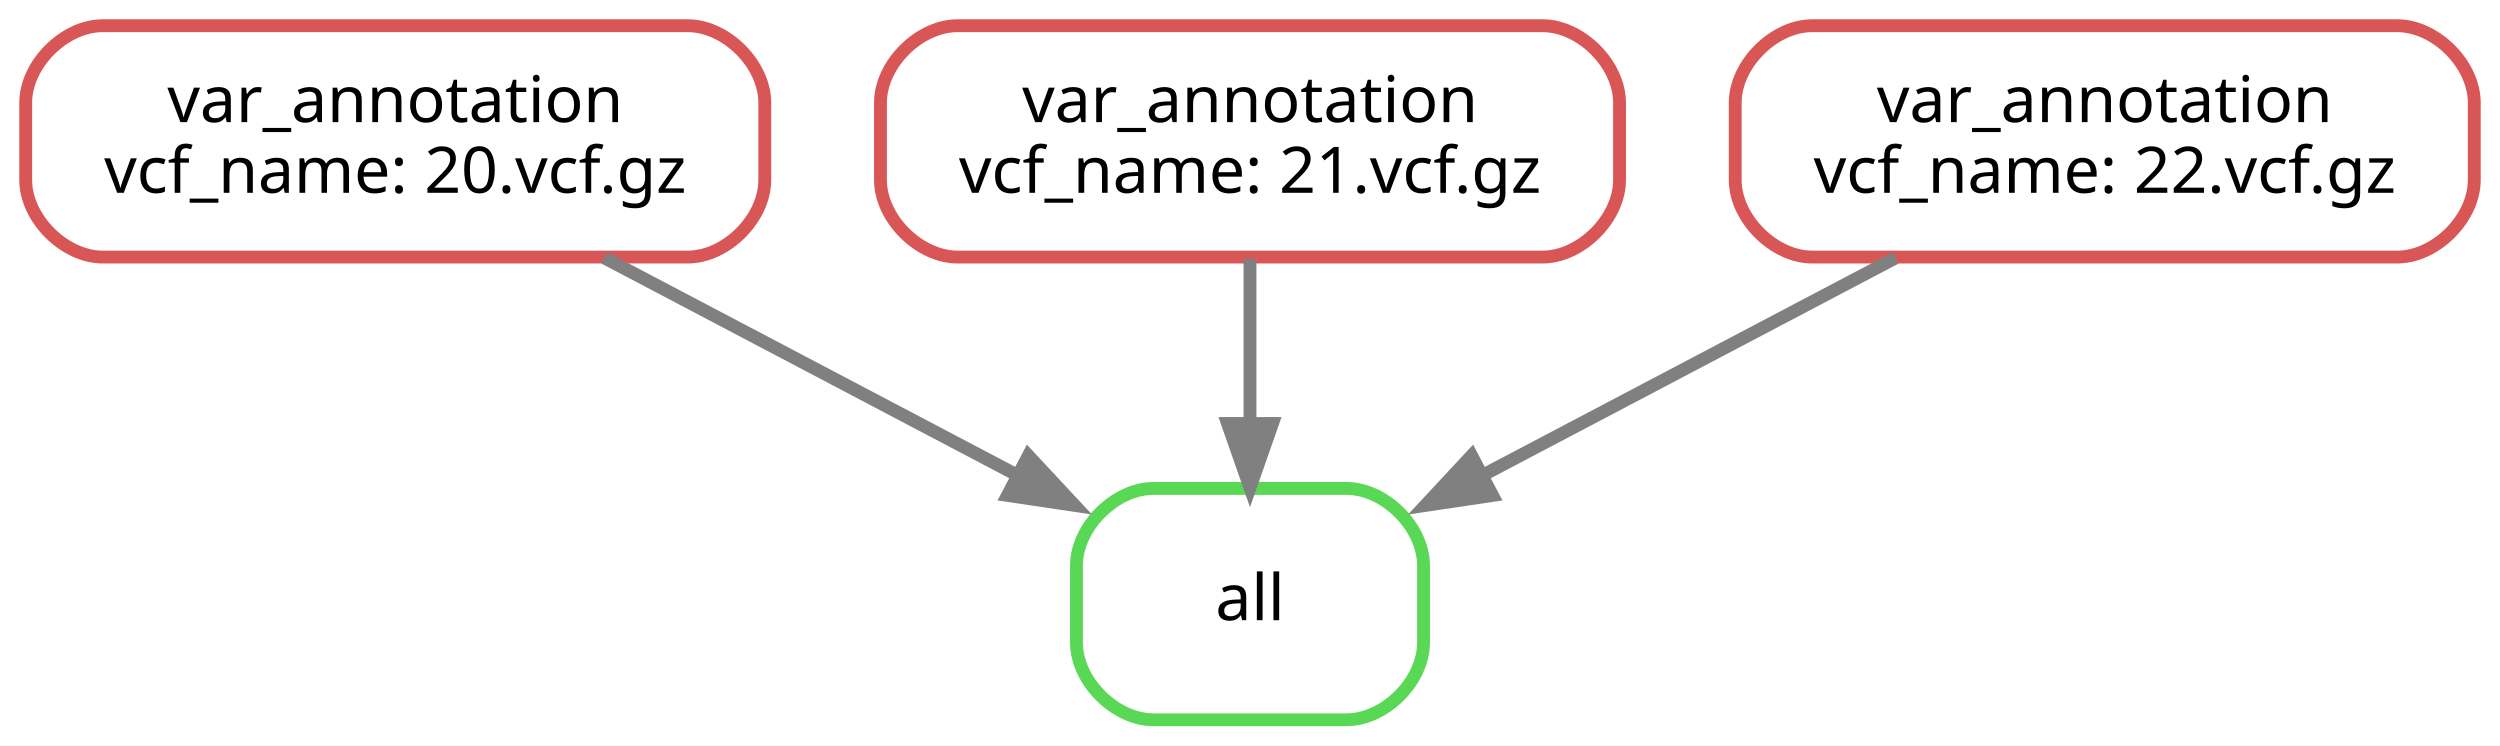
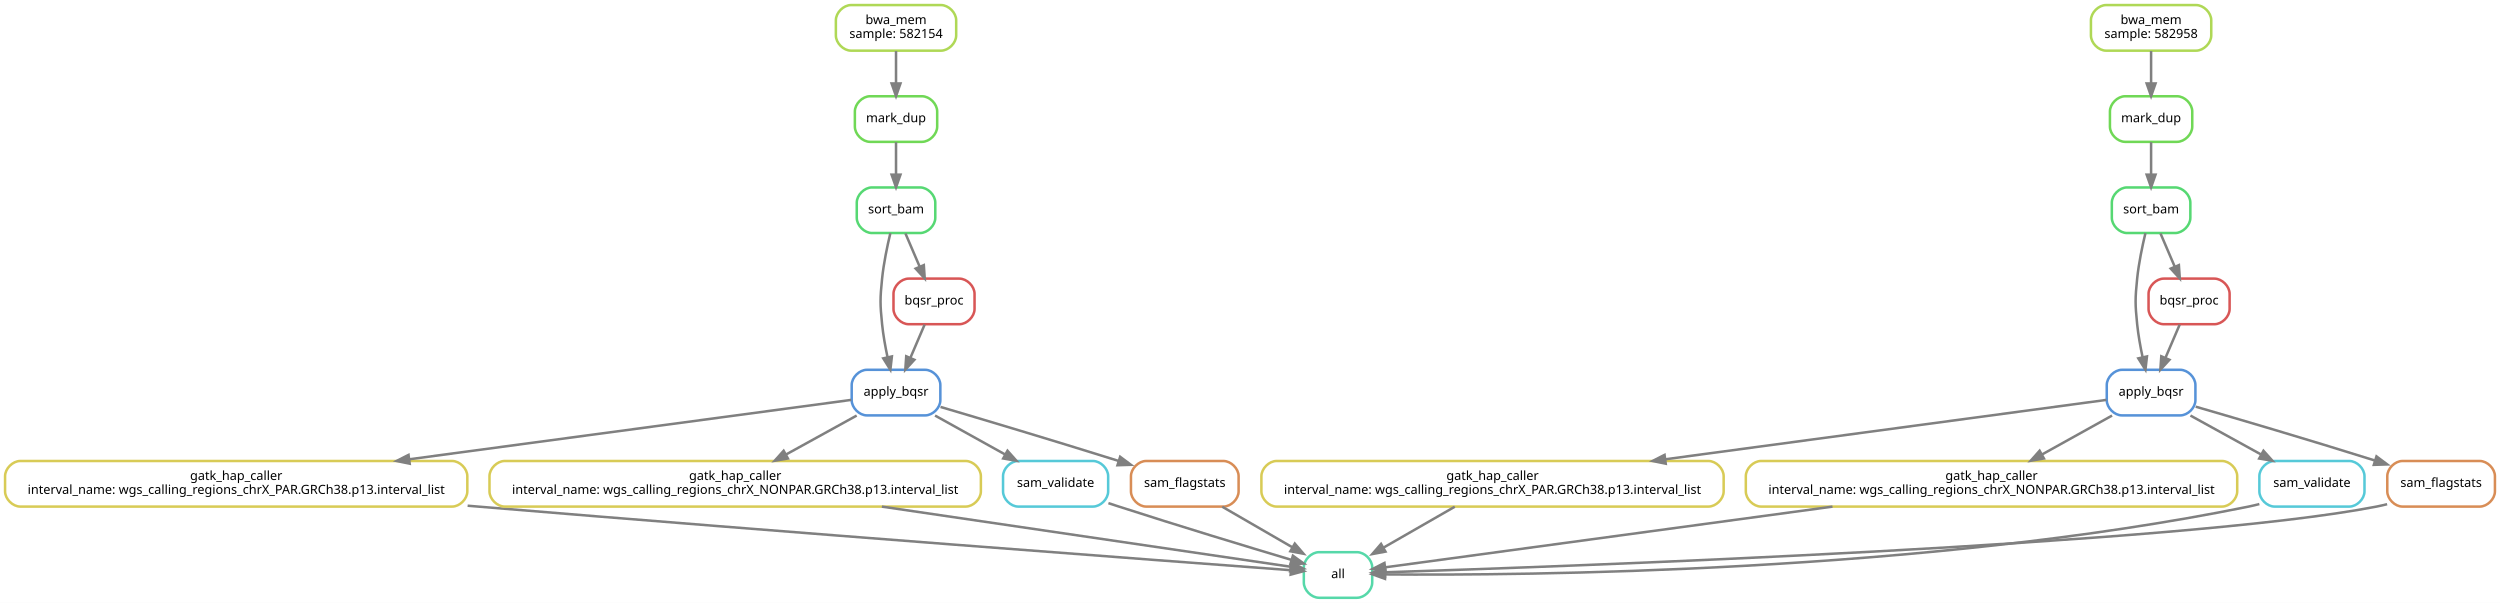
- <svg xmlns="http://www.w3.org/2000/svg" width="389pt" height="116pt" viewBox="0.00 0.00 389.00 116.00">
-   <g id="graph0" class="graph" transform="scale(1 1) rotate(0) translate(4 112)">
-     <polygon fill="white" stroke="none" points="-4,4 -4,-112 385,-112 385,4 -4,4" />
+ <svg xmlns="http://www.w3.org/2000/svg" width="1974pt" height="476pt" viewBox="0.00 0.00 1974.00 476.00">
+   <g id="graph0" class="graph" transform="scale(1 1) rotate(0) translate(4 472)">
+     <polygon fill="white" stroke="transparent" points="-4,4 -4,-472 1970,-472 1970,4 -4,4" />
    <g id="node1" class="node">
-       <path fill="none" stroke="#59d856" stroke-width="2" d="M205.5,-36C205.5,-36 175.5,-36 175.5,-36 169.5,-36 163.5,-30 163.5,-24 163.5,-24 163.5,-12 163.5,-12 163.5,-6 169.5,-0 175.5,-0 175.5,-0 205.5,-0 205.5,-0 211.5,-0 217.5,-6 217.5,-12 217.5,-12 217.5,-24 217.5,-24 217.5,-30 211.5,-36 205.5,-36" />
-       <text text-anchor="middle" x="190.5" y="-15.5" font-family="sans" font-size="10.00">all</text>
+       <path fill="none" stroke="#56d8a9" stroke-width="2" d="M1067.5,-36C1067.5,-36 1037.5,-36 1037.5,-36 1031.5,-36 1025.5,-30 1025.5,-24 1025.5,-24 1025.5,-12 1025.5,-12 1025.5,-6 1031.5,0 1037.5,0 1037.5,0 1067.5,0 1067.5,0 1073.5,0 1079.5,-6 1079.5,-12 1079.5,-12 1079.5,-24 1079.5,-24 1079.5,-30 1073.5,-36 1067.5,-36" />
+       <text text-anchor="middle" x="1052.5" y="-15.5" font-family="sans" font-size="10.00">all</text>
    </g>
    <g id="node2" class="node">
-       <path fill="none" stroke="#d85656" stroke-width="2" d="M103,-108C103,-108 12,-108 12,-108 6,-108 7.10543e-15,-102 7.10543e-15,-96 7.10543e-15,-96 7.10543e-15,-84 7.10543e-15,-84 7.10543e-15,-78 6,-72 12,-72 12,-72 103,-72 103,-72 109,-72 115,-78 115,-84 115,-84 115,-96 115,-96 115,-102 109,-108 103,-108" />
-       <text text-anchor="middle" x="57.5" y="-93" font-family="sans" font-size="10.00">var_annotation</text>
-       <text text-anchor="middle" x="57.5" y="-82" font-family="sans" font-size="10.00">vcf_name: 20.vcf.gz</text>
+       <path fill="none" stroke="#d8cb56" stroke-width="2" d="M353,-108C353,-108 12,-108 12,-108 6,-108 0,-102 0,-96 0,-96 0,-84 0,-84 0,-78 6,-72 12,-72 12,-72 353,-72 353,-72 359,-72 365,-78 365,-84 365,-84 365,-96 365,-96 365,-102 359,-108 353,-108" />
+       <text text-anchor="middle" x="182.5" y="-93" font-family="sans" font-size="10.00">gatk_hap_caller</text>
+       <text text-anchor="middle" x="182.5" y="-82" font-family="sans" font-size="10.00">interval_name: wgs_calling_regions_chrX_PAR.GRCh38.p13.interval_list</text>
    </g>
    <g id="edge1" class="edge">
-       <path fill="none" stroke="grey" stroke-width="2" d="M90.035,-71.876C109.509,-61.627 134.294,-48.582 154.373,-38.014" />
-       <polygon fill="grey" stroke="grey" stroke-width="2" points="156.013,-41.106 163.232,-33.352 152.753,-34.912 156.013,-41.106" />
+       <path fill="none" stroke="grey" stroke-width="2" d="M365.23,-72.69C368,-72.46 370.76,-72.23 373.5,-72 618.18,-51.56 912.66,-29.41 1015.17,-21.77" />
+       <polygon fill="grey" stroke="grey" stroke-width="2" points="1015.61,-25.25 1025.32,-21.01 1015.09,-18.27 1015.61,-25.25" />
    </g>
    <g id="node3" class="node">
-       <path fill="none" stroke="#d85656" stroke-width="2" d="M236,-108C236,-108 145,-108 145,-108 139,-108 133,-102 133,-96 133,-96 133,-84 133,-84 133,-78 139,-72 145,-72 145,-72 236,-72 236,-72 242,-72 248,-78 248,-84 248,-84 248,-96 248,-96 248,-102 242,-108 236,-108" />
-       <text text-anchor="middle" x="190.5" y="-93" font-family="sans" font-size="10.00">var_annotation</text>
-       <text text-anchor="middle" x="190.5" y="-82" font-family="sans" font-size="10.00">vcf_name: 21.vcf.gz</text>
+       <path fill="none" stroke="#5692d8" stroke-width="2" d="M726.5,-180C726.5,-180 680.5,-180 680.5,-180 674.5,-180 668.5,-174 668.5,-168 668.5,-168 668.5,-156 668.5,-156 668.5,-150 674.5,-144 680.5,-144 680.5,-144 726.5,-144 726.5,-144 732.5,-144 738.5,-150 738.5,-156 738.5,-156 738.5,-168 738.5,-168 738.5,-174 732.5,-180 726.5,-180" />
+       <text text-anchor="middle" x="703.5" y="-159.5" font-family="sans" font-size="10.00">apply_bqsr</text>
+     </g>
+     <g id="edge9" class="edge">
+       <path fill="none" stroke="grey" stroke-width="2" d="M668.1,-156.24C597.66,-146.78 436.64,-125.15 319.27,-109.38" />
+       <polygon fill="grey" stroke="grey" stroke-width="2" points="319.5,-105.88 309.13,-108.01 318.57,-112.81 319.5,-105.88" />
+     </g>
+     <g id="node8" class="node">
+       <path fill="none" stroke="#d8cb56" stroke-width="2" d="M758.5,-108C758.5,-108 394.5,-108 394.5,-108 388.5,-108 382.5,-102 382.5,-96 382.5,-96 382.5,-84 382.5,-84 382.5,-78 388.5,-72 394.5,-72 394.5,-72 758.5,-72 758.5,-72 764.5,-72 770.5,-78 770.5,-84 770.5,-84 770.5,-96 770.5,-96 770.5,-102 764.5,-108 758.5,-108" />
+       <text text-anchor="middle" x="576.5" y="-93" font-family="sans" font-size="10.00">gatk_hap_caller</text>
+       <text text-anchor="middle" x="576.5" y="-82" font-family="sans" font-size="10.00">interval_name: wgs_calling_regions_chrX_NONPAR.GRCh38.p13.interval_list</text>
+     </g>
+     <g id="edge15" class="edge">
+       <path fill="none" stroke="grey" stroke-width="2" d="M672.43,-143.88C655.67,-134.64 634.79,-123.13 616.8,-113.21" />
+       <polygon fill="grey" stroke="grey" stroke-width="2" points="618.13,-109.95 607.69,-108.19 614.76,-116.08 618.13,-109.95" />
+     </g>
+     <g id="node16" class="node">
+       <path fill="none" stroke="#56c9d8" stroke-width="2" d="M859,-108C859,-108 800,-108 800,-108 794,-108 788,-102 788,-96 788,-96 788,-84 788,-84 788,-78 794,-72 800,-72 800,-72 859,-72 859,-72 865,-72 871,-78 871,-84 871,-84 871,-96 871,-96 871,-102 865,-108 859,-108" />
+       <text text-anchor="middle" x="829.5" y="-87.5" font-family="sans" font-size="10.00">sam_validate</text>
+     </g>
+     <g id="edge23" class="edge">
+       <path fill="none" stroke="grey" stroke-width="2" d="M734.32,-143.88C750.95,-134.64 771.66,-123.13 789.52,-113.21" />
+       <polygon fill="grey" stroke="grey" stroke-width="2" points="791.52,-116.11 798.56,-108.19 788.12,-109.99 791.52,-116.11" />
+     </g>
+     <g id="node18" class="node">
+       <path fill="none" stroke="#d88d56" stroke-width="2" d="M962,-108C962,-108 901,-108 901,-108 895,-108 889,-102 889,-96 889,-96 889,-84 889,-84 889,-78 895,-72 901,-72 901,-72 962,-72 962,-72 968,-72 974,-78 974,-84 974,-84 974,-96 974,-96 974,-102 968,-108 962,-108" />
+       <text text-anchor="middle" x="931.5" y="-87.5" font-family="sans" font-size="10.00">sam_flagstats</text>
+     </g>
+     <g id="edge25" class="edge">
+       <path fill="none" stroke="grey" stroke-width="2" d="M738.64,-150.68C772.2,-140.77 824.45,-125.19 879.09,-108.09" />
+       <polygon fill="grey" stroke="grey" stroke-width="2" points="880.46,-111.33 888.96,-105 878.37,-104.65 880.46,-111.33" />
+     </g>
+     <g id="node4" class="node">
+       <path fill="none" stroke="#56d873" stroke-width="2" d="M722.5,-324C722.5,-324 684.5,-324 684.5,-324 678.5,-324 672.5,-318 672.5,-312 672.5,-312 672.5,-300 672.5,-300 672.5,-294 678.5,-288 684.5,-288 684.5,-288 722.5,-288 722.5,-288 728.5,-288 734.5,-294 734.5,-300 734.5,-300 734.5,-312 734.5,-312 734.5,-318 728.5,-324 722.5,-324" />
+       <text text-anchor="middle" x="703.5" y="-303.5" font-family="sans" font-size="10.00">sort_bam</text>
+     </g>
+     <g id="edge10" class="edge">
+       <path fill="none" stroke="grey" stroke-width="2" d="M699.04,-287.95C696.56,-277.63 693.75,-264.15 692.5,-252 690.87,-236.08 690.87,-231.92 692.5,-216 693.38,-207.46 695.03,-198.26 696.79,-189.96" />
+       <polygon fill="grey" stroke="grey" stroke-width="2" points="700.24,-190.57 699.04,-180.05 693.42,-189.03 700.24,-190.57" />
+     </g>
+     <g id="node7" class="node">
+       <path fill="none" stroke="#d85656" stroke-width="2" d="M753.5,-252C753.5,-252 713.5,-252 713.5,-252 707.5,-252 701.5,-246 701.5,-240 701.5,-240 701.5,-228 701.5,-228 701.5,-222 707.5,-216 713.5,-216 713.5,-216 753.5,-216 753.5,-216 759.5,-216 765.5,-222 765.5,-228 765.5,-228 765.5,-240 765.5,-240 765.5,-246 759.5,-252 753.5,-252" />
+       <text text-anchor="middle" x="733.5" y="-231.5" font-family="sans" font-size="10.00">bqsr_proc</text>
+     </g>
+     <g id="edge14" class="edge">
+       <path fill="none" stroke="grey" stroke-width="2" d="M710.92,-287.7C714.29,-279.81 718.37,-270.3 722.12,-261.55" />
+       <polygon fill="grey" stroke="grey" stroke-width="2" points="725.45,-262.67 726.17,-252.1 719.01,-259.92 725.45,-262.67" />
+     </g>
+     <g id="node5" class="node">
+       <path fill="none" stroke="#70d856" stroke-width="2" d="M724,-396C724,-396 683,-396 683,-396 677,-396 671,-390 671,-384 671,-384 671,-372 671,-372 671,-366 677,-360 683,-360 683,-360 724,-360 724,-360 730,-360 736,-366 736,-372 736,-372 736,-384 736,-384 736,-390 730,-396 724,-396" />
+       <text text-anchor="middle" x="703.5" y="-375.5" font-family="sans" font-size="10.00">mark_dup</text>
+     </g>
+     <g id="edge12" class="edge">
+       <path fill="none" stroke="grey" stroke-width="2" d="M703.5,-359.7C703.5,-351.98 703.5,-342.71 703.5,-334.11" />
+       <polygon fill="grey" stroke="grey" stroke-width="2" points="707,-334.1 703.5,-324.1 700,-334.1 707,-334.1" />
+     </g>
+     <g id="node6" class="node">
+       <path fill="none" stroke="#afd856" stroke-width="2" d="M739,-468C739,-468 668,-468 668,-468 662,-468 656,-462 656,-456 656,-456 656,-444 656,-444 656,-438 662,-432 668,-432 668,-432 739,-432 739,-432 745,-432 751,-438 751,-444 751,-444 751,-456 751,-456 751,-462 745,-468 739,-468" />
+       <text text-anchor="middle" x="703.5" y="-453" font-family="sans" font-size="10.00">bwa_mem</text>
+       <text text-anchor="middle" x="703.5" y="-442" font-family="sans" font-size="10.00">sample: 582154</text>
+     </g>
+     <g id="edge13" class="edge">
+       <path fill="none" stroke="grey" stroke-width="2" d="M703.5,-431.7C703.5,-423.98 703.5,-414.71 703.5,-406.11" />
+       <polygon fill="grey" stroke="grey" stroke-width="2" points="707,-406.1 703.5,-396.1 700,-406.1 707,-406.1" />
+     </g>
+     <g id="edge11" class="edge">
+       <path fill="none" stroke="grey" stroke-width="2" d="M726.08,-215.7C722.71,-207.81 718.63,-198.3 714.88,-189.55" />
+       <polygon fill="grey" stroke="grey" stroke-width="2" points="717.99,-187.92 710.83,-180.1 711.55,-190.67 717.99,-187.92" />
    </g>
    <g id="edge2" class="edge">
-       <path fill="none" stroke="grey" stroke-width="2" d="M190.5,-71.697C190.5,-63.983 190.5,-54.712 190.5,-46.112" />
-       <polygon fill="grey" stroke="grey" stroke-width="2" points="194,-46.104 190.5,-36.104 187,-46.104 194,-46.104" />
+       <path fill="none" stroke="grey" stroke-width="2" d="M692.33,-71.97C797.56,-56.49 946.49,-34.59 1015.16,-24.49" />
+       <polygon fill="grey" stroke="grey" stroke-width="2" points="1015.7,-27.95 1025.09,-23.03 1014.69,-21.02 1015.7,-27.95" />
    </g>
-     <g id="node4" class="node">
-       <path fill="none" stroke="#d85656" stroke-width="2" d="M369,-108C369,-108 278,-108 278,-108 272,-108 266,-102 266,-96 266,-96 266,-84 266,-84 266,-78 272,-72 278,-72 278,-72 369,-72 369,-72 375,-72 381,-78 381,-84 381,-84 381,-96 381,-96 381,-102 375,-108 369,-108" />
-       <text text-anchor="middle" x="323.5" y="-93" font-family="sans" font-size="10.00">var_annotation</text>
-       <text text-anchor="middle" x="323.5" y="-82" font-family="sans" font-size="10.00">vcf_name: 22.vcf.gz</text>
+     <g id="node9" class="node">
+       <path fill="none" stroke="#d8cb56" stroke-width="2" d="M1345,-108C1345,-108 1004,-108 1004,-108 998,-108 992,-102 992,-96 992,-96 992,-84 992,-84 992,-78 998,-72 1004,-72 1004,-72 1345,-72 1345,-72 1351,-72 1357,-78 1357,-84 1357,-84 1357,-96 1357,-96 1357,-102 1351,-108 1345,-108" />
+       <text text-anchor="middle" x="1174.5" y="-93" font-family="sans" font-size="10.00">gatk_hap_caller</text>
+       <text text-anchor="middle" x="1174.5" y="-82" font-family="sans" font-size="10.00">interval_name: wgs_calling_regions_chrX_PAR.GRCh38.p13.interval_list</text>
    </g>
    <g id="edge3" class="edge">
-       <path fill="none" stroke="grey" stroke-width="2" d="M290.965,-71.876C271.491,-61.627 246.706,-48.582 226.627,-38.014" />
-       <polygon fill="grey" stroke="grey" stroke-width="2" points="228.247,-34.912 217.768,-33.352 224.987,-41.106 228.247,-34.912" />
+       <path fill="none" stroke="grey" stroke-width="2" d="M1144.66,-71.88C1127.72,-62.16 1106.39,-49.92 1088.53,-39.67" />
+       <polygon fill="grey" stroke="grey" stroke-width="2" points="1089.95,-36.46 1079.54,-34.51 1086.47,-42.53 1089.95,-36.46" />
+     </g>
+     <g id="node10" class="node">
+       <path fill="none" stroke="#5692d8" stroke-width="2" d="M1717.5,-180C1717.5,-180 1671.5,-180 1671.5,-180 1665.5,-180 1659.5,-174 1659.5,-168 1659.5,-168 1659.5,-156 1659.5,-156 1659.5,-150 1665.5,-144 1671.5,-144 1671.5,-144 1717.5,-144 1717.5,-144 1723.5,-144 1729.5,-150 1729.5,-156 1729.5,-156 1729.5,-168 1729.5,-168 1729.5,-174 1723.5,-180 1717.5,-180" />
+       <text text-anchor="middle" x="1694.5" y="-159.5" font-family="sans" font-size="10.00">apply_bqsr</text>
+     </g>
+     <g id="edge16" class="edge">
+       <path fill="none" stroke="grey" stroke-width="2" d="M1659.17,-156.24C1588.87,-146.78 1428.16,-125.15 1311.01,-109.38" />
+       <polygon fill="grey" stroke="grey" stroke-width="2" points="1311.26,-105.88 1300.88,-108.01 1310.33,-112.82 1311.26,-105.88" />
+     </g>
+     <g id="node15" class="node">
+       <path fill="none" stroke="#d8cb56" stroke-width="2" d="M1750.5,-108C1750.5,-108 1386.5,-108 1386.5,-108 1380.5,-108 1374.5,-102 1374.5,-96 1374.5,-96 1374.5,-84 1374.5,-84 1374.5,-78 1380.5,-72 1386.5,-72 1386.5,-72 1750.5,-72 1750.5,-72 1756.5,-72 1762.5,-78 1762.5,-84 1762.5,-84 1762.5,-96 1762.5,-96 1762.5,-102 1756.5,-108 1750.5,-108" />
+       <text text-anchor="middle" x="1568.5" y="-93" font-family="sans" font-size="10.00">gatk_hap_caller</text>
+       <text text-anchor="middle" x="1568.5" y="-82" font-family="sans" font-size="10.00">interval_name: wgs_calling_regions_chrX_NONPAR.GRCh38.p13.interval_list</text>
+     </g>
+     <g id="edge22" class="edge">
+       <path fill="none" stroke="grey" stroke-width="2" d="M1663.68,-143.88C1647.05,-134.64 1626.34,-123.13 1608.48,-113.21" />
+       <polygon fill="grey" stroke="grey" stroke-width="2" points="1609.88,-109.99 1599.44,-108.19 1606.48,-116.11 1609.88,-109.99" />
+     </g>
+     <g id="node17" class="node">
+       <path fill="none" stroke="#56c9d8" stroke-width="2" d="M1851,-108C1851,-108 1792,-108 1792,-108 1786,-108 1780,-102 1780,-96 1780,-96 1780,-84 1780,-84 1780,-78 1786,-72 1792,-72 1792,-72 1851,-72 1851,-72 1857,-72 1863,-78 1863,-84 1863,-84 1863,-96 1863,-96 1863,-102 1857,-108 1851,-108" />
+       <text text-anchor="middle" x="1821.5" y="-87.5" font-family="sans" font-size="10.00">sam_validate</text>
+     </g>
+     <g id="edge24" class="edge">
+       <path fill="none" stroke="grey" stroke-width="2" d="M1725.57,-143.88C1742.33,-134.64 1763.21,-123.13 1781.2,-113.21" />
+       <polygon fill="grey" stroke="grey" stroke-width="2" points="1783.24,-116.08 1790.31,-108.19 1779.87,-109.95 1783.24,-116.08" />
+     </g>
+     <g id="node19" class="node">
+       <path fill="none" stroke="#d88d56" stroke-width="2" d="M1954,-108C1954,-108 1893,-108 1893,-108 1887,-108 1881,-102 1881,-96 1881,-96 1881,-84 1881,-84 1881,-78 1887,-72 1893,-72 1893,-72 1954,-72 1954,-72 1960,-72 1966,-78 1966,-84 1966,-84 1966,-96 1966,-96 1966,-102 1960,-108 1954,-108" />
+       <text text-anchor="middle" x="1923.5" y="-87.5" font-family="sans" font-size="10.00">sam_flagstats</text>
+     </g>
+     <g id="edge26" class="edge">
+       <path fill="none" stroke="grey" stroke-width="2" d="M1729.73,-150.88C1763.67,-141.04 1816.71,-125.46 1871.14,-108.39" />
+       <polygon fill="grey" stroke="grey" stroke-width="2" points="1872.47,-111.64 1880.96,-105.3 1870.37,-104.96 1872.47,-111.64" />
+     </g>
+     <g id="node11" class="node">
+       <path fill="none" stroke="#56d873" stroke-width="2" d="M1713.5,-324C1713.5,-324 1675.5,-324 1675.5,-324 1669.5,-324 1663.5,-318 1663.5,-312 1663.5,-312 1663.5,-300 1663.5,-300 1663.5,-294 1669.5,-288 1675.5,-288 1675.5,-288 1713.5,-288 1713.5,-288 1719.5,-288 1725.5,-294 1725.5,-300 1725.5,-300 1725.5,-312 1725.5,-312 1725.5,-318 1719.5,-324 1713.5,-324" />
+       <text text-anchor="middle" x="1694.5" y="-303.5" font-family="sans" font-size="10.00">sort_bam</text>
+     </g>
+     <g id="edge17" class="edge">
+       <path fill="none" stroke="grey" stroke-width="2" d="M1690.04,-287.95C1687.56,-277.63 1684.75,-264.15 1683.5,-252 1681.87,-236.08 1681.87,-231.92 1683.5,-216 1684.38,-207.46 1686.03,-198.26 1687.79,-189.96" />
+       <polygon fill="grey" stroke="grey" stroke-width="2" points="1691.24,-190.57 1690.04,-180.05 1684.42,-189.03 1691.24,-190.57" />
+     </g>
+     <g id="node14" class="node">
+       <path fill="none" stroke="#d85656" stroke-width="2" d="M1744.5,-252C1744.5,-252 1704.5,-252 1704.5,-252 1698.5,-252 1692.5,-246 1692.5,-240 1692.5,-240 1692.5,-228 1692.5,-228 1692.5,-222 1698.5,-216 1704.5,-216 1704.5,-216 1744.5,-216 1744.5,-216 1750.5,-216 1756.5,-222 1756.5,-228 1756.5,-228 1756.5,-240 1756.5,-240 1756.5,-246 1750.5,-252 1744.5,-252" />
+       <text text-anchor="middle" x="1724.5" y="-231.5" font-family="sans" font-size="10.00">bqsr_proc</text>
+     </g>
+     <g id="edge21" class="edge">
+       <path fill="none" stroke="grey" stroke-width="2" d="M1701.92,-287.7C1705.29,-279.81 1709.37,-270.3 1713.12,-261.55" />
+       <polygon fill="grey" stroke="grey" stroke-width="2" points="1716.45,-262.67 1717.17,-252.1 1710.01,-259.92 1716.45,-262.67" />
+     </g>
+     <g id="node12" class="node">
+       <path fill="none" stroke="#70d856" stroke-width="2" d="M1715,-396C1715,-396 1674,-396 1674,-396 1668,-396 1662,-390 1662,-384 1662,-384 1662,-372 1662,-372 1662,-366 1668,-360 1674,-360 1674,-360 1715,-360 1715,-360 1721,-360 1727,-366 1727,-372 1727,-372 1727,-384 1727,-384 1727,-390 1721,-396 1715,-396" />
+       <text text-anchor="middle" x="1694.5" y="-375.5" font-family="sans" font-size="10.00">mark_dup</text>
+     </g>
+     <g id="edge19" class="edge">
+       <path fill="none" stroke="grey" stroke-width="2" d="M1694.5,-359.7C1694.5,-351.98 1694.5,-342.71 1694.5,-334.11" />
+       <polygon fill="grey" stroke="grey" stroke-width="2" points="1698,-334.1 1694.5,-324.1 1691,-334.1 1698,-334.1" />
+     </g>
+     <g id="node13" class="node">
+       <path fill="none" stroke="#afd856" stroke-width="2" d="M1730,-468C1730,-468 1659,-468 1659,-468 1653,-468 1647,-462 1647,-456 1647,-456 1647,-444 1647,-444 1647,-438 1653,-432 1659,-432 1659,-432 1730,-432 1730,-432 1736,-432 1742,-438 1742,-444 1742,-444 1742,-456 1742,-456 1742,-462 1736,-468 1730,-468" />
+       <text text-anchor="middle" x="1694.5" y="-453" font-family="sans" font-size="10.00">bwa_mem</text>
+       <text text-anchor="middle" x="1694.5" y="-442" font-family="sans" font-size="10.00">sample: 582958</text>
+     </g>
+     <g id="edge20" class="edge">
+       <path fill="none" stroke="grey" stroke-width="2" d="M1694.5,-431.7C1694.5,-423.98 1694.5,-414.71 1694.5,-406.11" />
+       <polygon fill="grey" stroke="grey" stroke-width="2" points="1698,-406.1 1694.5,-396.1 1691,-406.1 1698,-406.1" />
+     </g>
+     <g id="edge18" class="edge">
+       <path fill="none" stroke="grey" stroke-width="2" d="M1717.08,-215.7C1713.71,-207.81 1709.63,-198.3 1705.88,-189.55" />
+       <polygon fill="grey" stroke="grey" stroke-width="2" points="1708.99,-187.92 1701.83,-180.1 1702.55,-190.67 1708.99,-187.92" />
+     </g>
+     <g id="edge4" class="edge">
+       <path fill="none" stroke="grey" stroke-width="2" d="M1442.93,-71.97C1327.21,-56.27 1162.72,-33.95 1089.79,-24.06" />
+       <polygon fill="grey" stroke="grey" stroke-width="2" points="1090.09,-20.57 1079.71,-22.69 1089.15,-27.5 1090.09,-20.57" />
+     </g>
+     <g id="edge5" class="edge">
+       <path fill="none" stroke="grey" stroke-width="2" d="M871.21,-74.71C874.01,-73.79 876.8,-72.87 879.5,-72 926.29,-56.88 980.55,-40.43 1015.64,-29.94" />
+       <polygon fill="grey" stroke="grey" stroke-width="2" points="1016.87,-33.22 1025.45,-27.01 1014.87,-26.52 1016.87,-33.22" />
+     </g>
+     <g id="edge6" class="edge">
+       <path fill="none" stroke="grey" stroke-width="2" d="M1779.98,-74C1777.13,-73.25 1774.29,-72.57 1771.5,-72 1514.77,-19.78 1197.2,-17.52 1089.9,-18.44" />
+       <polygon fill="grey" stroke="grey" stroke-width="2" points="1089.57,-14.94 1079.6,-18.54 1089.64,-21.94 1089.57,-14.94" />
+     </g>
+     <g id="edge7" class="edge">
+       <path fill="none" stroke="grey" stroke-width="2" d="M961.1,-71.88C977.78,-62.23 998.75,-50.1 1016.39,-39.89" />
+       <polygon fill="grey" stroke="grey" stroke-width="2" points="1018.37,-42.79 1025.27,-34.75 1014.87,-36.73 1018.37,-42.79" />
+     </g>
+     <g id="edge8" class="edge">
+       <path fill="none" stroke="grey" stroke-width="2" d="M1880.86,-73.9C1878.05,-73.18 1875.25,-72.54 1872.5,-72 1719.33,-42.04 1228.98,-24.58 1089.71,-20.13" />
+       <polygon fill="grey" stroke="grey" stroke-width="2" points="1089.66,-16.63 1079.55,-19.81 1089.44,-23.63 1089.66,-16.63" />
    </g>
  </g>
</svg>
